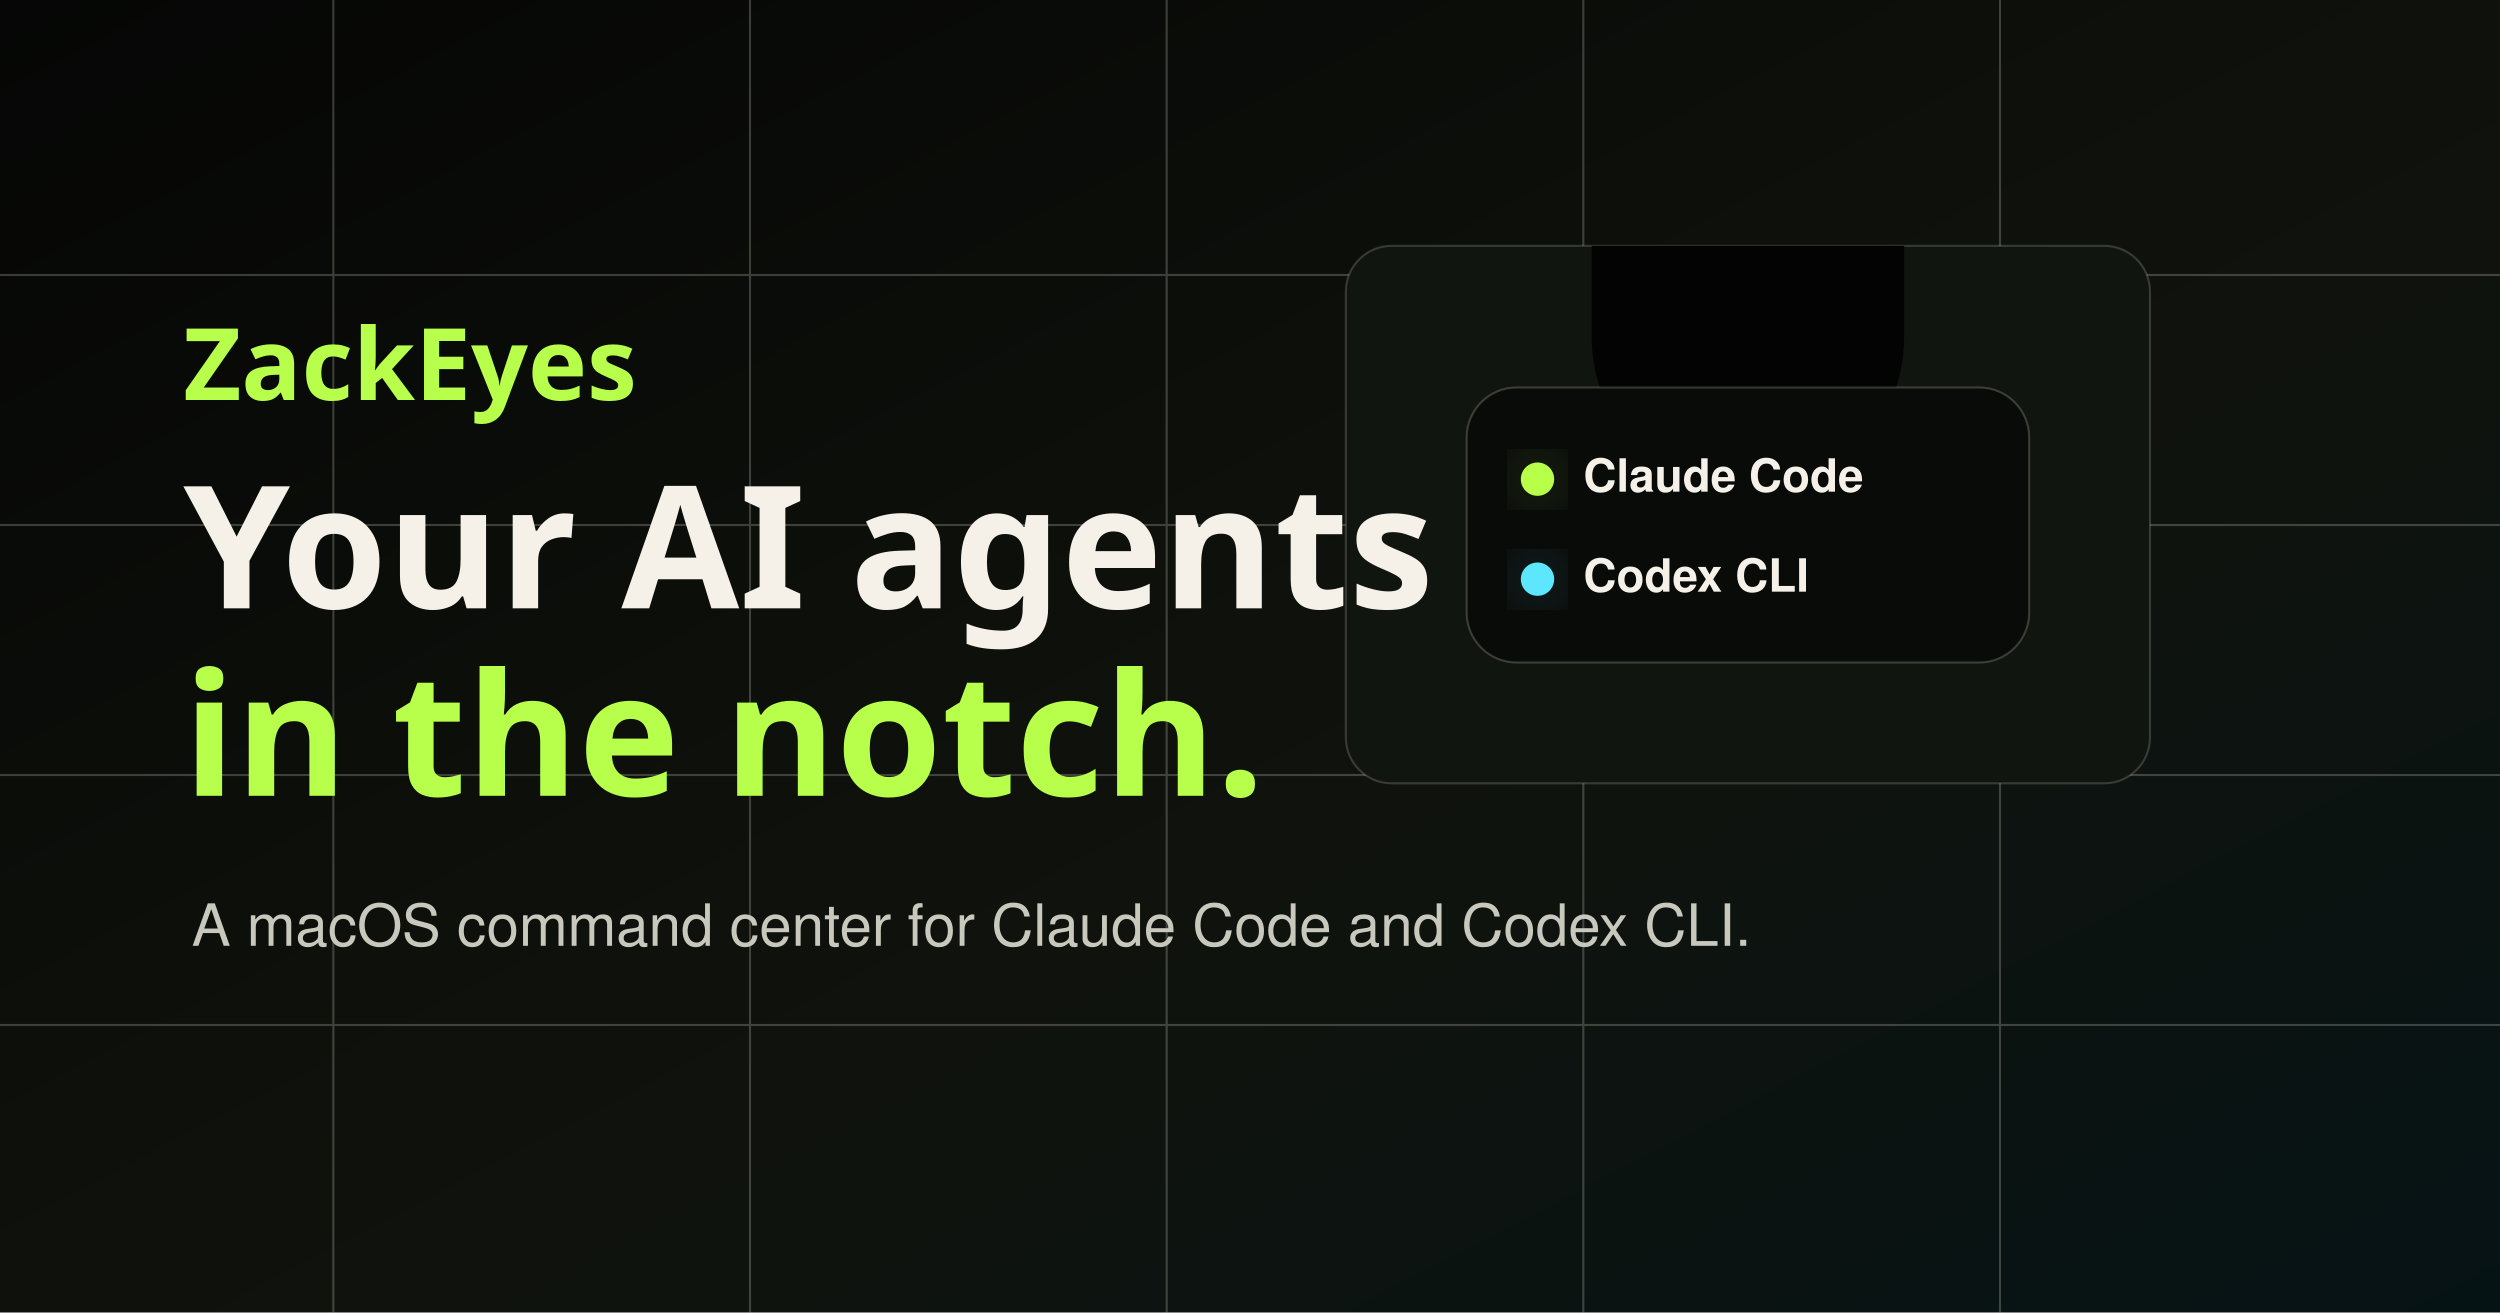
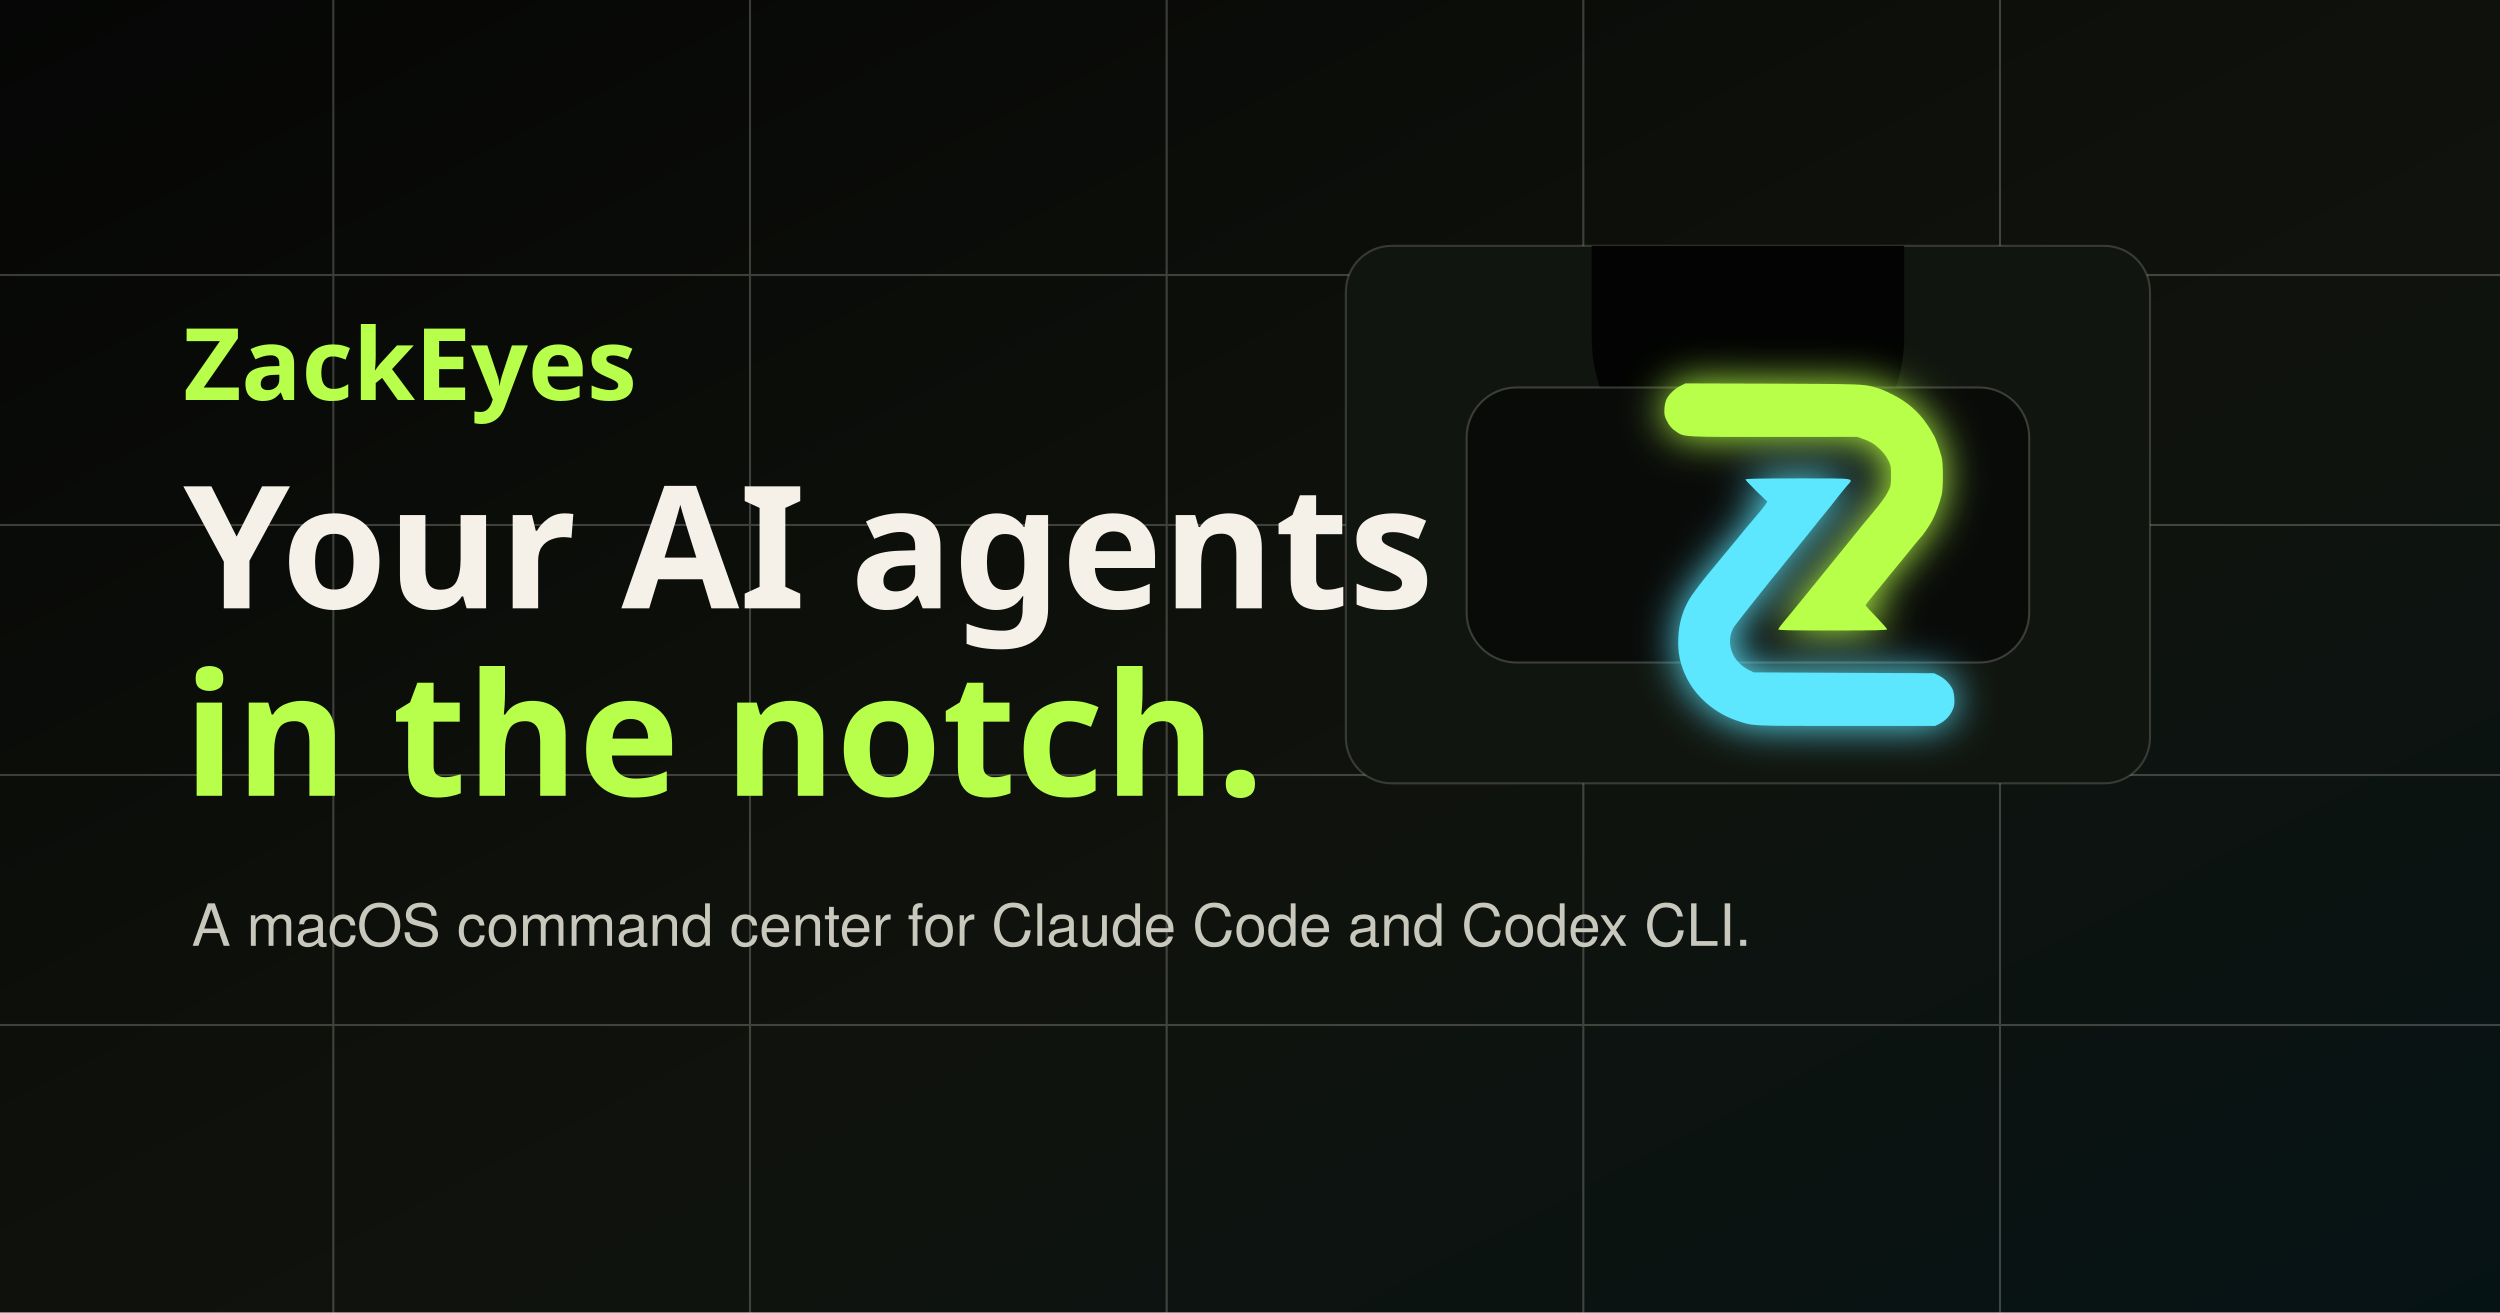
<svg xmlns="http://www.w3.org/2000/svg" viewBox="0 0 1200 630" role="img" aria-label="ZackEyes AI agent command center">
  <defs>
    <linearGradient id="bg" x1="0" x2="1" y1="0" y2="1">
      <stop offset="0" stop-color="#050605" />
      <stop offset="0.58" stop-color="#10130d" />
      <stop offset="1" stop-color="#061315" />
    </linearGradient>
    <filter id="glow" x="-40%" y="-40%" width="180%" height="180%">
      <feGaussianBlur stdDeviation="18" result="blur" />
      <feMerge>
        <feMergeNode in="blur" />
        <feMergeNode in="SourceGraphic" />
      </feMerge>
    </filter>
  </defs>
  <rect width="1200" height="630" fill="url(#bg)" />
  <g opacity="0.22">
    <path d="M0 132h1200M0 252h1200M0 372h1200M0 492h1200M160 0v630M360 0v630M560 0v630M760 0v630M960 0v630" stroke="#f5f1e8" stroke-width="1" />
  </g>
  <rect x="646" y="118" width="386" height="258" rx="22" fill="#11150f" stroke="#f5f1e8" stroke-opacity="0.18" />
  <path d="M764 118h150v44c0 41.42-33.58 75-75 75s-75-33.58-75-75v-44Z" fill="#020302" />
  <rect x="704" y="186" width="270" height="132" rx="24" fill="#090b09" stroke="#f5f1e8" stroke-opacity="0.2" />
-   <circle cx="738" cy="230" r="8" fill="#b7ff4a" filter="url(#glow)" />
-   <text x="760" y="236" font-family="Avenir Next, Helvetica, Arial, sans-serif" font-size="22" font-weight="700" fill="#f5f1e8">Claude Code</text>
-   <circle cx="738" cy="278" r="8" fill="#5be7ff" filter="url(#glow)" />
-   <text x="760" y="284" font-family="Avenir Next, Helvetica, Arial, sans-serif" font-size="22" font-weight="700" fill="#f5f1e8">Codex CLI</text>
+   <g transform="translate(730 128) scale(0.54)" filter="url(#glow)">
+     <path d="M141.696 106.062C136.627 108.596 131.559 113.51 129.332 118.118C128.564 119.807 127.796 123.34 127.643 126.412C127.412 130.942 127.643 132.478 129.255 136.011C131.482 140.925 134.247 144.151 138.701 147.069C145.458 151.446 144.921 151.446 225.399 151.369L299.12 151.292L304.188 153.135C311.714 155.977 313.633 157.128 319.009 162.12C322.388 165.345 324.768 168.417 326.534 171.949C328.992 176.864 329.069 177.402 329.069 185.925C328.992 194.449 328.915 194.987 326.458 199.902C324.077 204.586 320.391 209.654 312.635 218.946C304.111 229.083 301.27 232.538 299.888 234.381C299.043 235.533 292.669 243.443 285.681 251.967C268.556 273.008 260.109 283.375 249.205 296.89C244.136 303.187 237.455 311.25 234.461 314.783C231.389 318.392 228.855 321.771 228.855 322.385C228.855 323.23 237.609 323.384 277.234 323.384C315.4 323.384 325.613 323.153 325.613 322.385C325.613 321.925 321.313 317.01 316.014 311.481C310.715 306.029 306.415 301.267 306.415 300.96C306.415 300.653 308.258 298.196 310.485 295.585C313.787 291.592 324.615 278.307 328.454 273.469C328.915 272.854 331.142 270.09 333.446 267.402C335.673 264.714 338.591 261.182 339.819 259.646C346.424 251.429 355.178 240.755 355.562 240.448C357.021 239.373 363.702 229.467 365.775 225.473C369.077 219.1 372.149 210.653 374.069 202.82C375.528 197.06 375.528 174.637 374.069 169.415C371.919 161.352 368.463 151.753 367.004 149.756C366.236 148.604 365.545 147.453 365.545 147.222C365.545 146.915 363.471 143.613 360.937 139.927C353.028 128.331 342.738 119.577 329.069 112.973C321.389 109.21 320.852 109.056 314.708 107.213C305.033 104.372 302.345 104.295 223.863 103.988L146.303 103.758L141.696 106.062Z" fill="#b7ff4a" />
+     <path d="M199.674 189.151C199.674 189.688 204.051 194.296 209.349 199.518L219.102 208.886L217.643 211.113C216.875 212.342 214.648 215.183 212.728 217.487C202.745 229.236 198.445 234.381 189.691 245.132C184.392 251.583 177.711 259.646 174.87 263.025C161.508 278.921 151.832 291.515 148.76 297.351C143.385 307.18 140.62 317.394 140.006 329.373C139.315 343.042 141.542 353.87 147.609 365.926C156.132 382.898 172.95 397.181 192.148 403.555C206.662 408.469 202.285 408.241 289.137 408.241H368.233L371.995 406.396C377.217 403.785 381.441 399.408 383.745 394.186C385.357 390.5 385.588 388.964 385.357 384.049C385.204 380.594 384.513 377.138 383.668 375.449C381.364 370.764 376.757 366.08 371.995 363.7L367.465 361.396L206.969 360.628L202.745 358.554C189.998 352.181 183.624 339.433 186.696 326.609C187.233 324.612 188.539 321.541 189.691 319.851C191.61 317.01 228.471 270.551 229.623 269.629C229.853 269.399 231.235 267.709 232.694 265.789C234.153 263.87 236.611 260.798 238.223 258.878C245.442 250.047 262.413 229.16 263.411 227.7C264.026 226.779 266.099 224.245 268.019 222.018C269.939 219.791 273.01 215.951 274.93 213.494C284.299 201.514 286.295 199.057 289.674 195.064C296.125 187.615 299.888 188.229 246.517 188.229C210.041 188.229 199.674 188.46 199.674 189.151Z" fill="#5be7ff" />
+   </g>
  <text x="88" y="192" font-family="Arial Narrow, Avenir Next Condensed, sans-serif" font-size="48" font-weight="900" fill="#b7ff4a">ZackEyes</text>
  <text x="88" y="292" font-family="Arial Narrow, Avenir Next Condensed, sans-serif" font-size="82" font-weight="900" fill="#f5f1e8">Your AI agents</text>
  <text x="88" y="382" font-family="Arial Narrow, Avenir Next Condensed, sans-serif" font-size="82" font-weight="900" fill="#b7ff4a">in the notch.</text>
  <text x="92" y="454" font-family="Avenir Next, Helvetica, Arial, sans-serif" font-size="28" fill="#c8c8bd">A macOS command center for Claude Code and Codex CLI.</text>
</svg>
